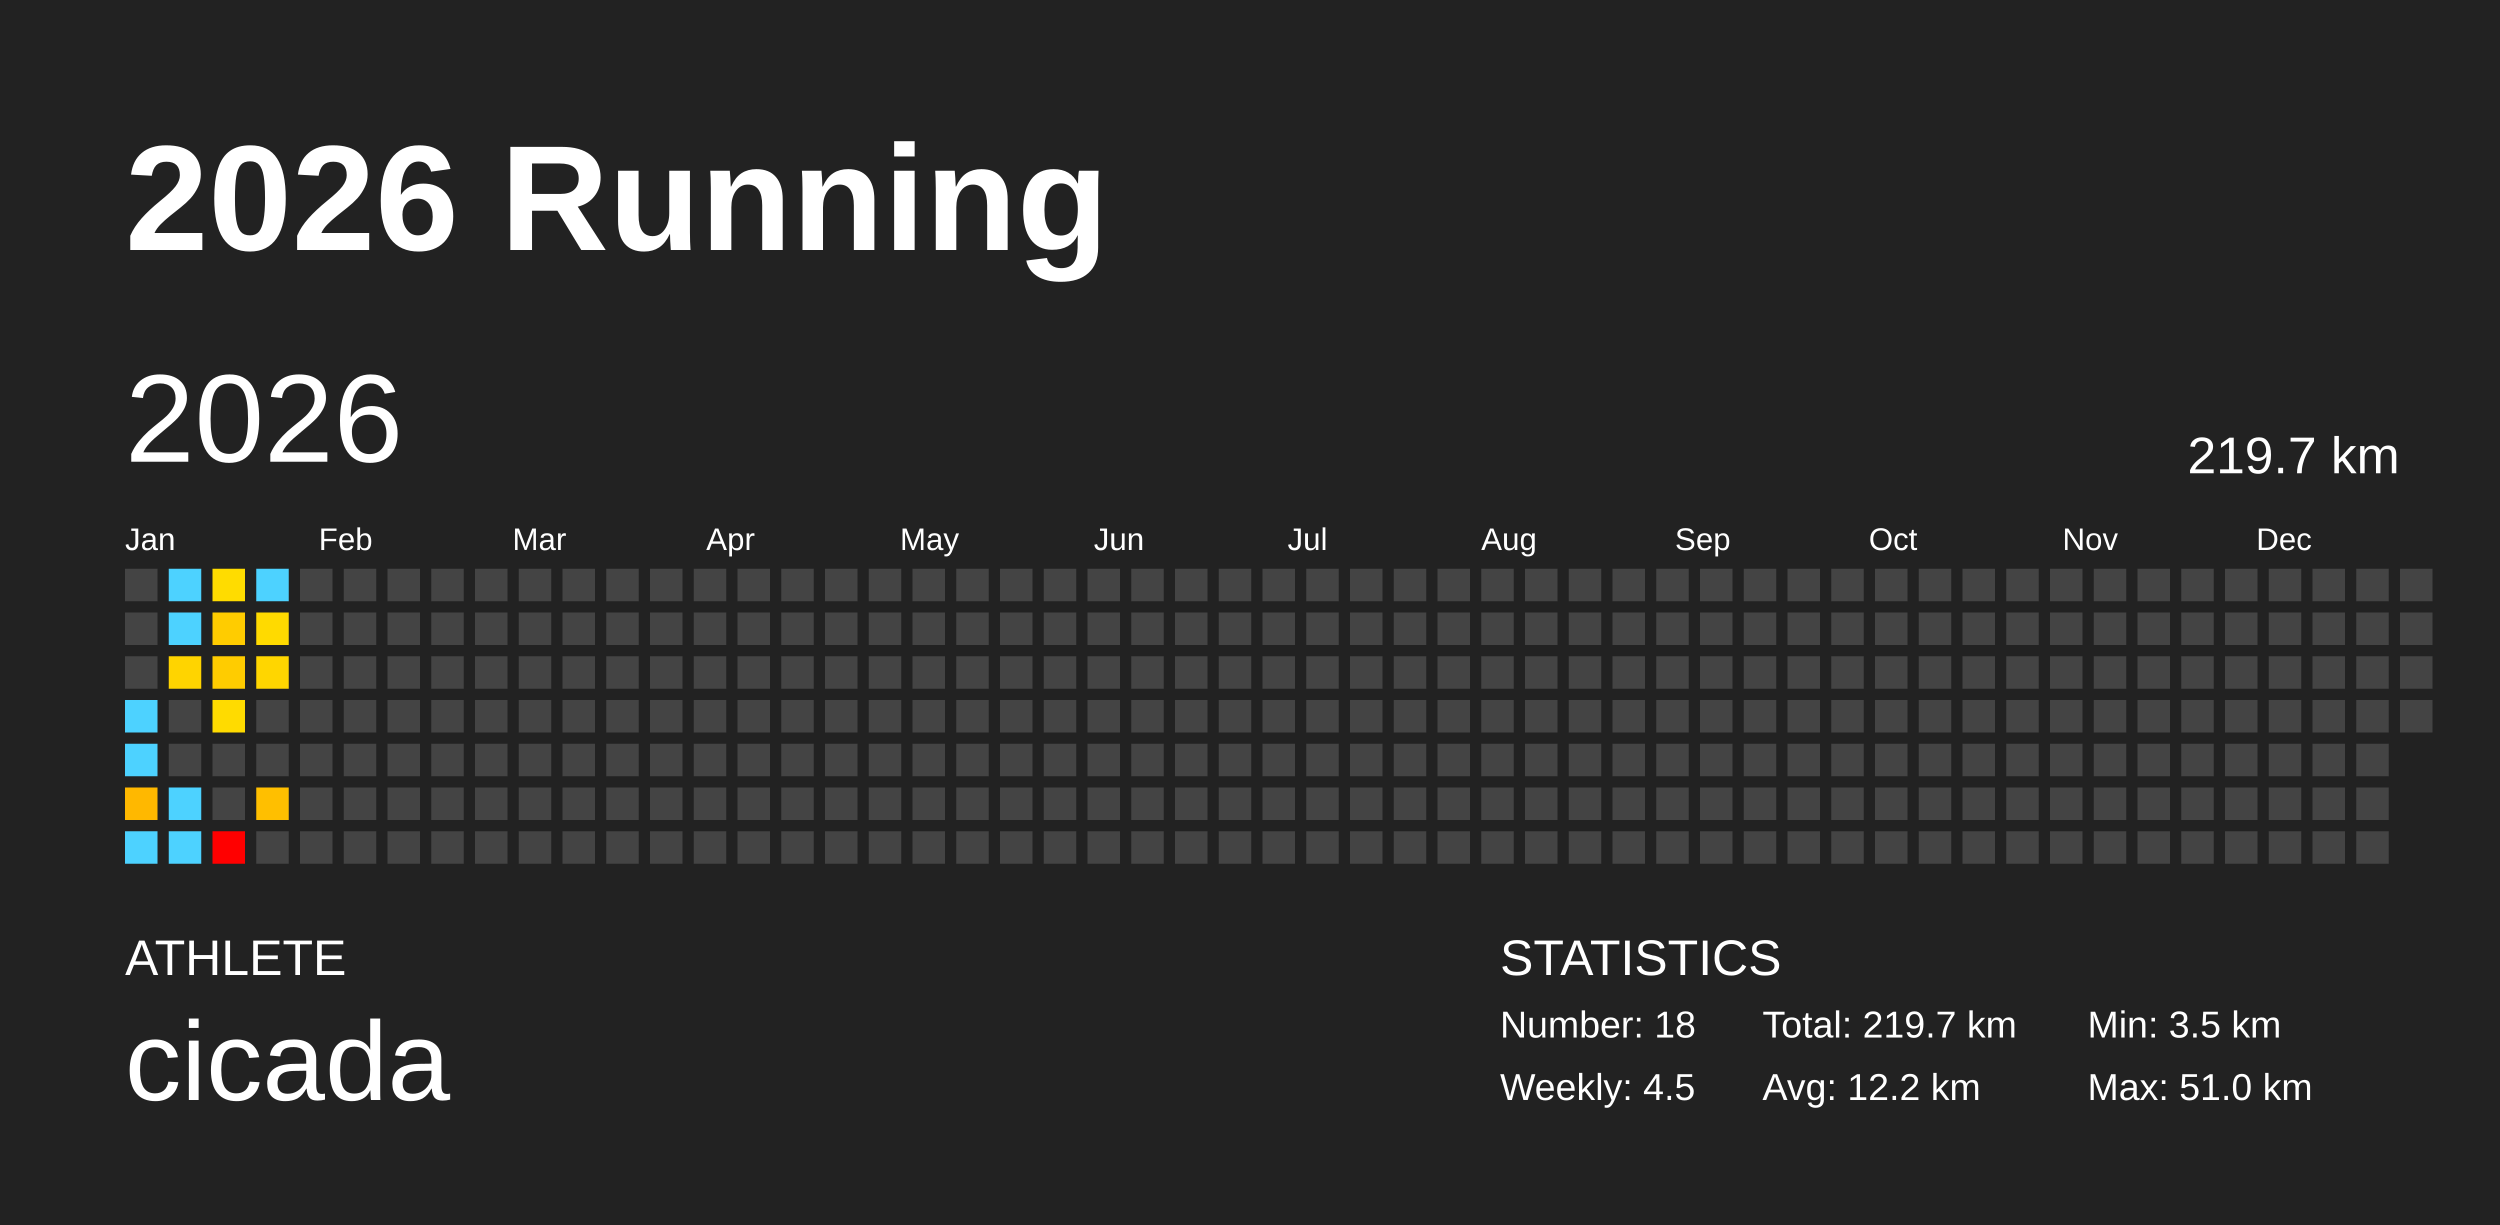
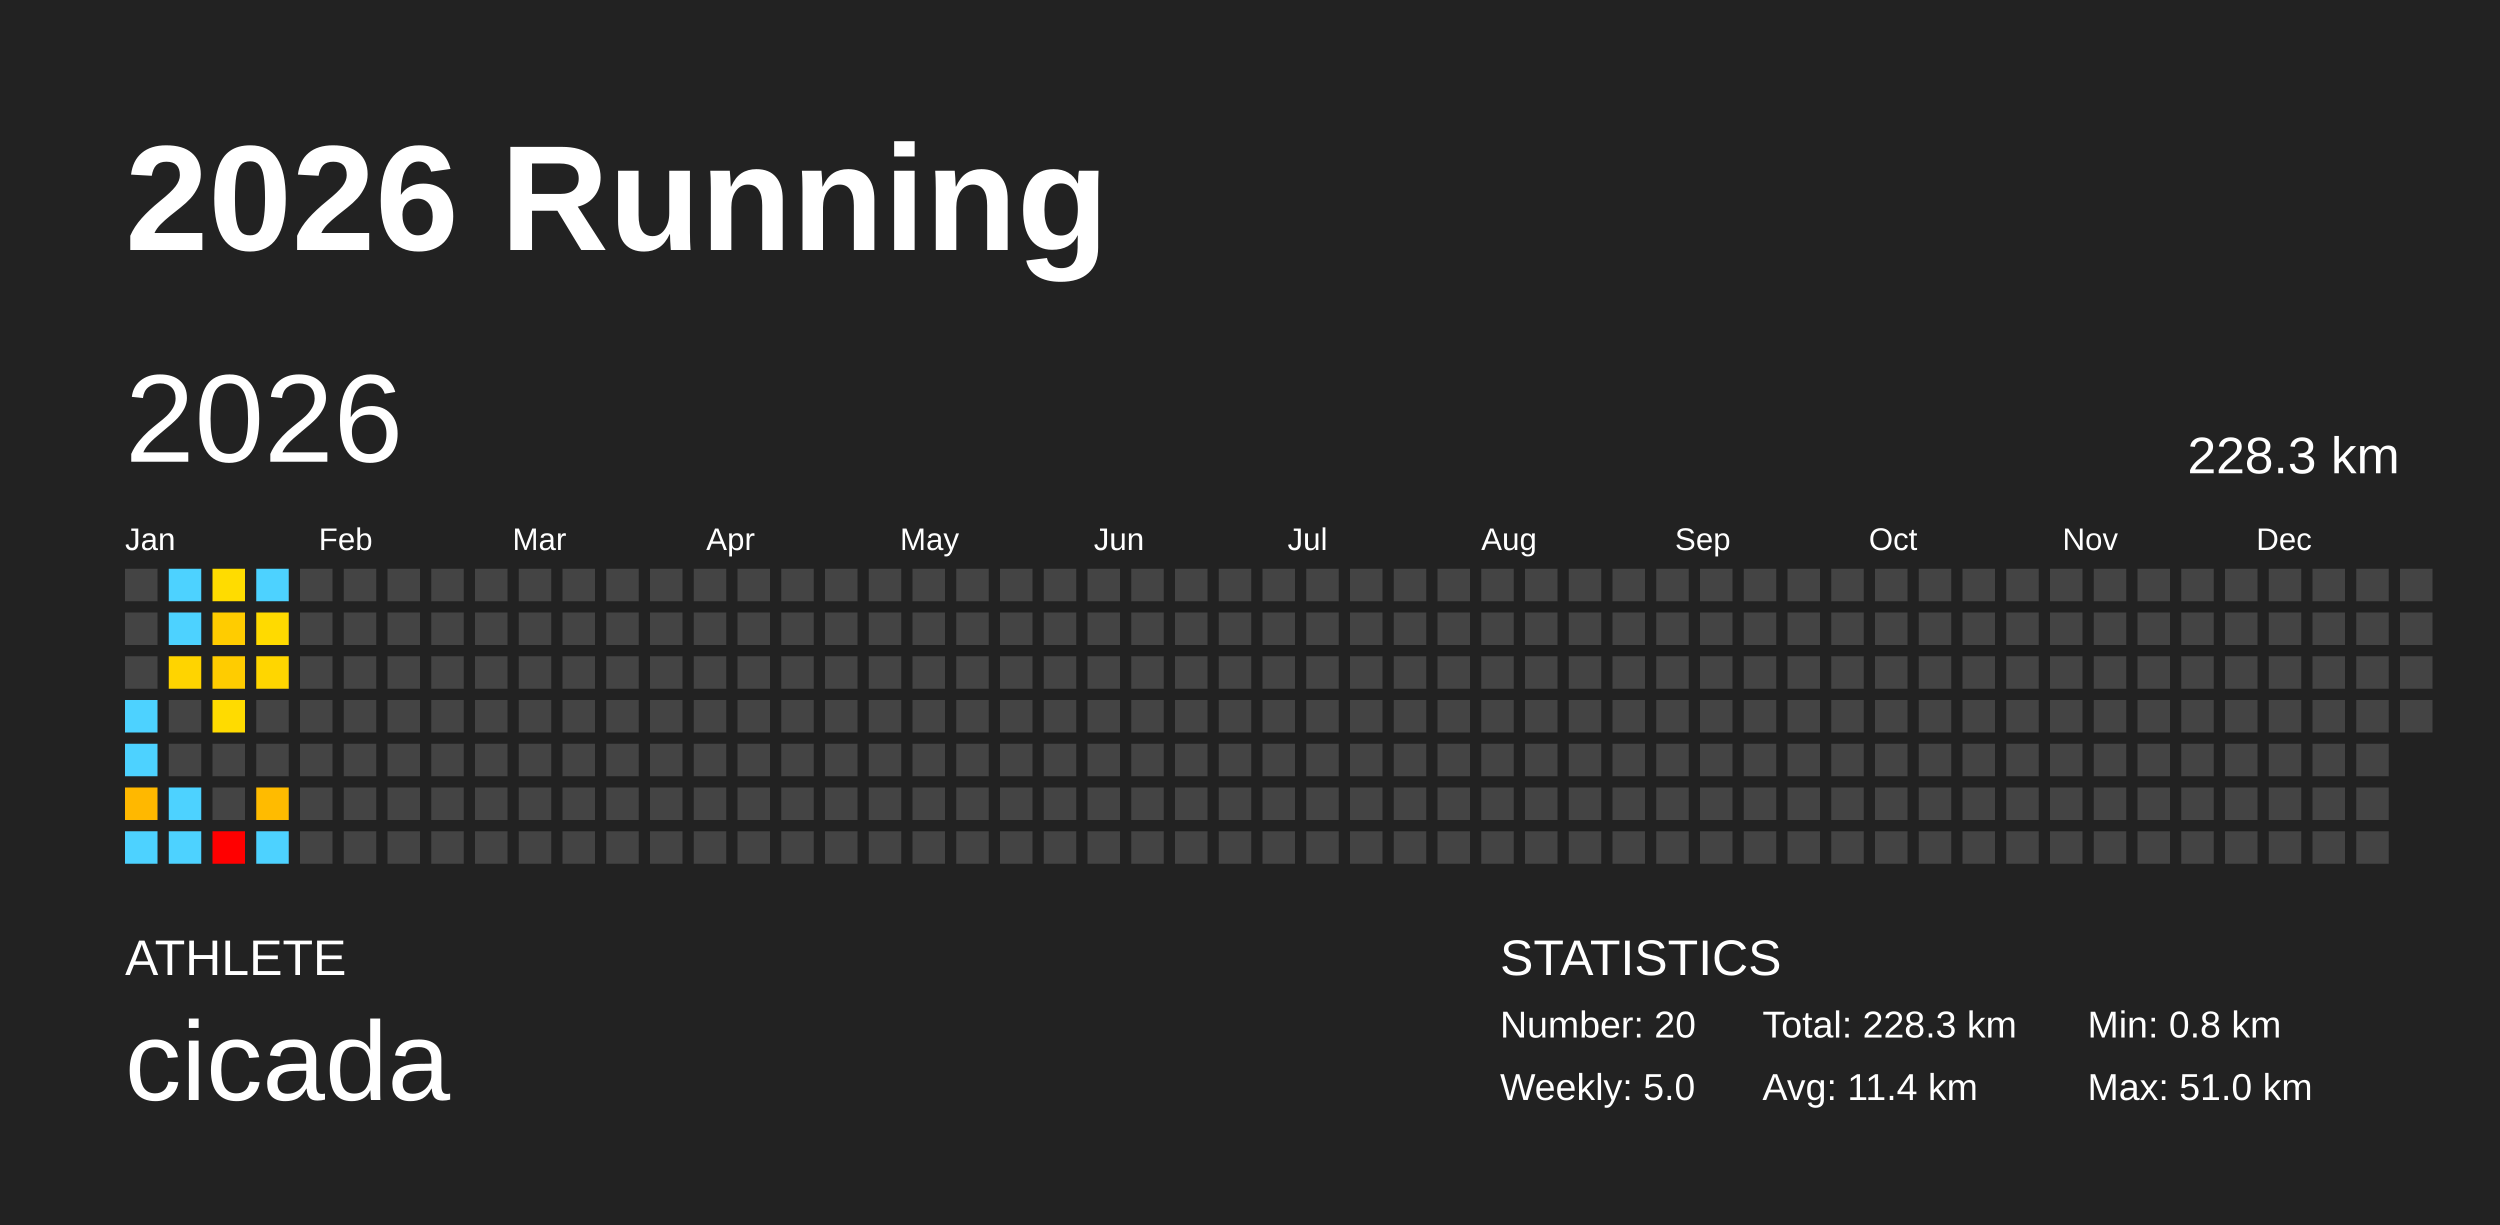
<svg xmlns="http://www.w3.org/2000/svg" baseProfile="full" height="98mm" version="1.1" viewBox="0,0,200,98" width="200mm">
  <defs />
  <rect fill="#222222" height="98" width="200" x="0" y="0" />
  <text fill="#FFFFFF" style="font-size:12px; font-family:Arial; font-weight:bold;" x="10" y="20">2026 Running</text>
  <text fill="#FFFFFF" style="font-size:4px; font-family:Arial" x="10" y="78">ATHLETE</text>
  <text fill="#FFFFFF" style="font-size:9px; font-family:Arial" x="10" y="88">cicada</text>
  <text fill="#FFFFFF" style="font-size:4px; font-family:Arial" x="120" y="78">STATISTICS</text>
-   <text fill="#FFFFFF" style="font-size:3px; font-family:Arial" x="120" y="83">Number: 18</text>
-   <text fill="#FFFFFF" style="font-size:3px; font-family:Arial" x="120" y="88">Weekly: 4.5</text>
-   <text fill="#FFFFFF" style="font-size:3px; font-family:Arial" x="141" y="83">Total: 219.7 km</text>
-   <text fill="#FFFFFF" style="font-size:3px; font-family:Arial" x="141" y="88">Avg: 12.2 km</text>
-   <text fill="#FFFFFF" style="font-size:3px; font-family:Arial" x="167" y="83">Min: 3.5 km</text>
+   <text fill="#FFFFFF" style="font-size:3px; font-family:Arial" x="120" y="83">Number: 20</text>
+   <text fill="#FFFFFF" style="font-size:3px; font-family:Arial" x="120" y="88">Weekly: 5.0</text>
+   <text fill="#FFFFFF" style="font-size:3px; font-family:Arial" x="141" y="83">Total: 228.3 km</text>
+   <text fill="#FFFFFF" style="font-size:3px; font-family:Arial" x="141" y="88">Avg: 11.4 km</text>
+   <text fill="#FFFFFF" style="font-size:3px; font-family:Arial" x="167" y="83">Min: 0.8 km</text>
  <text fill="#FFFFFF" style="font-size:3px; font-family:Arial" x="167" y="88">Max: 51.0 km</text>
  <text dominant-baseline="hanging" fill="#FFFFFF" style="font-size:10.0px; font-family:Arial;" x="10" y="30">2026</text>
-   <text dominant-baseline="hanging" fill="#FFFFFF" style="font-size:4.125px; font-family:Arial;" x="175" y="35">219.7 km</text>
+   <text dominant-baseline="hanging" fill="#FFFFFF" style="font-size:4.125px; font-family:Arial;" x="175" y="35">228.3 km</text>
  <text fill="#FFFFFF" style="font-size:2.5px; font-family:Arial" x="10.0" y="44">Jan</text>
  <text fill="#FFFFFF" style="font-size:2.5px; font-family:Arial" x="25.5" y="44">Feb</text>
  <text fill="#FFFFFF" style="font-size:2.5px; font-family:Arial" x="41.0" y="44">Mar</text>
  <text fill="#FFFFFF" style="font-size:2.5px; font-family:Arial" x="56.5" y="44">Apr</text>
  <text fill="#FFFFFF" style="font-size:2.5px; font-family:Arial" x="72.0" y="44">May</text>
  <text fill="#FFFFFF" style="font-size:2.5px; font-family:Arial" x="87.5" y="44">Jun</text>
  <text fill="#FFFFFF" style="font-size:2.5px; font-family:Arial" x="103.0" y="44">Jul</text>
  <text fill="#FFFFFF" style="font-size:2.5px; font-family:Arial" x="118.5" y="44">Aug</text>
  <text fill="#FFFFFF" style="font-size:2.5px; font-family:Arial" x="134.0" y="44">Sep</text>
  <text fill="#FFFFFF" style="font-size:2.5px; font-family:Arial" x="149.5" y="44">Oct</text>
  <text fill="#FFFFFF" style="font-size:2.5px; font-family:Arial" x="165.0" y="44">Nov</text>
  <text fill="#FFFFFF" style="font-size:2.5px; font-family:Arial" x="180.5" y="44">Dec</text>
  <rect fill="#444444" height="2.6" width="2.6" x="10.0" y="45.5" />
  <rect fill="#444444" height="2.6" width="2.6" x="10.0" y="49.0" />
  <rect fill="#444444" height="2.6" width="2.6" x="10.0" y="52.5" />
  <rect fill="#4dd2ff" height="2.6" width="2.6" x="10.0" y="56.0" />
  <rect fill="#4dd2ff" height="2.6" width="2.6" x="10.0" y="59.5" />
  <rect fill="#ffb800" height="2.6" width="2.6" x="10.0" y="63.0" />
  <rect fill="#4dd2ff" height="2.6" width="2.6" x="10.0" y="66.5" />
  <rect fill="#4dd2ff" height="2.6" width="2.6" x="13.5" y="45.5" />
  <rect fill="#4dd2ff" height="2.6" width="2.6" x="13.5" y="49.0" />
  <rect fill="#ffd400" height="2.6" width="2.6" x="13.5" y="52.5" />
  <rect fill="#444444" height="2.6" width="2.6" x="13.5" y="56.0" />
  <rect fill="#444444" height="2.6" width="2.6" x="13.5" y="59.5" />
  <rect fill="#4dd2ff" height="2.6" width="2.6" x="13.5" y="63.0" />
  <rect fill="#4dd2ff" height="2.6" width="2.6" x="13.5" y="66.5" />
  <rect fill="#ffdc00" height="2.6" width="2.6" x="17.0" y="45.5" />
  <rect fill="#ffcc00" height="2.6" width="2.6" x="17.0" y="49.0" />
  <rect fill="#ffcc00" height="2.6" width="2.6" x="17.0" y="52.5" />
  <rect fill="#ffdb00" height="2.6" width="2.6" x="17.0" y="56.0" />
  <rect fill="#444444" height="2.6" width="2.6" x="17.0" y="59.5" />
  <rect fill="#444444" height="2.6" width="2.6" x="17.0" y="63.0" />
  <rect fill="red" height="2.6" width="2.6" x="17.0" y="66.5" />
  <rect fill="#4dd2ff" height="2.6" width="2.6" x="20.5" y="45.5" />
  <rect fill="#ffda00" height="2.6" width="2.6" x="20.5" y="49.0" />
  <rect fill="#ffd600" height="2.6" width="2.6" x="20.5" y="52.5" />
  <rect fill="#444444" height="2.6" width="2.6" x="20.5" y="56.0" />
  <rect fill="#444444" height="2.6" width="2.6" x="20.5" y="59.5" />
-   <rect fill="#ffbf00" height="2.6" width="2.6" x="20.5" y="63.0" />
-   <rect fill="#444444" height="2.6" width="2.6" x="20.5" y="66.5" />
+   <rect fill="#ffbb00" height="2.6" width="2.6" x="20.5" y="63.0" />
+   <rect fill="#4dd2ff" height="2.6" width="2.6" x="20.5" y="66.5" />
  <rect fill="#444444" height="2.6" width="2.6" x="24.0" y="45.5" />
  <rect fill="#444444" height="2.6" width="2.6" x="24.0" y="49.0" />
  <rect fill="#444444" height="2.6" width="2.6" x="24.0" y="52.5" />
  <rect fill="#444444" height="2.6" width="2.6" x="24.0" y="56.0" />
  <rect fill="#444444" height="2.6" width="2.6" x="24.0" y="59.5" />
  <rect fill="#444444" height="2.6" width="2.6" x="24.0" y="63.0" />
  <rect fill="#444444" height="2.6" width="2.6" x="24.0" y="66.5" />
  <rect fill="#444444" height="2.6" width="2.6" x="27.5" y="45.5" />
  <rect fill="#444444" height="2.6" width="2.6" x="27.5" y="49.0" />
  <rect fill="#444444" height="2.6" width="2.6" x="27.5" y="52.5" />
  <rect fill="#444444" height="2.6" width="2.6" x="27.5" y="56.0" />
  <rect fill="#444444" height="2.6" width="2.6" x="27.5" y="59.5" />
  <rect fill="#444444" height="2.6" width="2.6" x="27.5" y="63.0" />
  <rect fill="#444444" height="2.6" width="2.6" x="27.5" y="66.5" />
  <rect fill="#444444" height="2.6" width="2.6" x="31.0" y="45.5" />
  <rect fill="#444444" height="2.6" width="2.6" x="31.0" y="49.0" />
  <rect fill="#444444" height="2.6" width="2.6" x="31.0" y="52.5" />
  <rect fill="#444444" height="2.6" width="2.6" x="31.0" y="56.0" />
  <rect fill="#444444" height="2.6" width="2.6" x="31.0" y="59.5" />
  <rect fill="#444444" height="2.6" width="2.6" x="31.0" y="63.0" />
  <rect fill="#444444" height="2.6" width="2.6" x="31.0" y="66.5" />
  <rect fill="#444444" height="2.6" width="2.6" x="34.5" y="45.5" />
  <rect fill="#444444" height="2.6" width="2.6" x="34.5" y="49.0" />
  <rect fill="#444444" height="2.6" width="2.6" x="34.5" y="52.5" />
  <rect fill="#444444" height="2.6" width="2.6" x="34.5" y="56.0" />
  <rect fill="#444444" height="2.6" width="2.6" x="34.5" y="59.5" />
  <rect fill="#444444" height="2.6" width="2.6" x="34.5" y="63.0" />
  <rect fill="#444444" height="2.6" width="2.6" x="34.5" y="66.5" />
  <rect fill="#444444" height="2.6" width="2.6" x="38.0" y="45.5" />
  <rect fill="#444444" height="2.6" width="2.6" x="38.0" y="49.0" />
  <rect fill="#444444" height="2.6" width="2.6" x="38.0" y="52.5" />
  <rect fill="#444444" height="2.6" width="2.6" x="38.0" y="56.0" />
  <rect fill="#444444" height="2.6" width="2.6" x="38.0" y="59.5" />
  <rect fill="#444444" height="2.6" width="2.6" x="38.0" y="63.0" />
  <rect fill="#444444" height="2.6" width="2.6" x="38.0" y="66.5" />
  <rect fill="#444444" height="2.6" width="2.6" x="41.5" y="45.5" />
  <rect fill="#444444" height="2.6" width="2.6" x="41.5" y="49.0" />
  <rect fill="#444444" height="2.6" width="2.6" x="41.5" y="52.5" />
  <rect fill="#444444" height="2.6" width="2.6" x="41.5" y="56.0" />
  <rect fill="#444444" height="2.6" width="2.6" x="41.5" y="59.5" />
  <rect fill="#444444" height="2.6" width="2.6" x="41.5" y="63.0" />
  <rect fill="#444444" height="2.6" width="2.6" x="41.5" y="66.5" />
  <rect fill="#444444" height="2.6" width="2.6" x="45.0" y="45.5" />
  <rect fill="#444444" height="2.6" width="2.6" x="45.0" y="49.0" />
  <rect fill="#444444" height="2.6" width="2.6" x="45.0" y="52.5" />
  <rect fill="#444444" height="2.6" width="2.6" x="45.0" y="56.0" />
  <rect fill="#444444" height="2.6" width="2.6" x="45.0" y="59.5" />
  <rect fill="#444444" height="2.6" width="2.6" x="45.0" y="63.0" />
  <rect fill="#444444" height="2.6" width="2.6" x="45.0" y="66.5" />
  <rect fill="#444444" height="2.6" width="2.6" x="48.5" y="45.5" />
  <rect fill="#444444" height="2.6" width="2.6" x="48.5" y="49.0" />
  <rect fill="#444444" height="2.6" width="2.6" x="48.5" y="52.5" />
  <rect fill="#444444" height="2.6" width="2.6" x="48.5" y="56.0" />
  <rect fill="#444444" height="2.6" width="2.6" x="48.5" y="59.5" />
  <rect fill="#444444" height="2.6" width="2.6" x="48.5" y="63.0" />
  <rect fill="#444444" height="2.6" width="2.6" x="48.5" y="66.5" />
  <rect fill="#444444" height="2.6" width="2.6" x="52.0" y="45.5" />
  <rect fill="#444444" height="2.6" width="2.6" x="52.0" y="49.0" />
  <rect fill="#444444" height="2.6" width="2.6" x="52.0" y="52.5" />
  <rect fill="#444444" height="2.6" width="2.6" x="52.0" y="56.0" />
  <rect fill="#444444" height="2.6" width="2.6" x="52.0" y="59.5" />
  <rect fill="#444444" height="2.6" width="2.6" x="52.0" y="63.0" />
  <rect fill="#444444" height="2.6" width="2.6" x="52.0" y="66.5" />
  <rect fill="#444444" height="2.6" width="2.6" x="55.5" y="45.5" />
  <rect fill="#444444" height="2.6" width="2.6" x="55.5" y="49.0" />
  <rect fill="#444444" height="2.6" width="2.6" x="55.5" y="52.5" />
  <rect fill="#444444" height="2.6" width="2.6" x="55.5" y="56.0" />
  <rect fill="#444444" height="2.6" width="2.6" x="55.5" y="59.5" />
  <rect fill="#444444" height="2.6" width="2.6" x="55.5" y="63.0" />
  <rect fill="#444444" height="2.6" width="2.6" x="55.5" y="66.5" />
  <rect fill="#444444" height="2.6" width="2.6" x="59.0" y="45.5" />
  <rect fill="#444444" height="2.6" width="2.6" x="59.0" y="49.0" />
  <rect fill="#444444" height="2.6" width="2.6" x="59.0" y="52.5" />
  <rect fill="#444444" height="2.6" width="2.6" x="59.0" y="56.0" />
  <rect fill="#444444" height="2.6" width="2.6" x="59.0" y="59.5" />
  <rect fill="#444444" height="2.6" width="2.6" x="59.0" y="63.0" />
  <rect fill="#444444" height="2.6" width="2.6" x="59.0" y="66.5" />
  <rect fill="#444444" height="2.6" width="2.6" x="62.5" y="45.5" />
  <rect fill="#444444" height="2.6" width="2.6" x="62.5" y="49.0" />
  <rect fill="#444444" height="2.6" width="2.6" x="62.5" y="52.5" />
  <rect fill="#444444" height="2.6" width="2.6" x="62.5" y="56.0" />
  <rect fill="#444444" height="2.6" width="2.6" x="62.5" y="59.5" />
  <rect fill="#444444" height="2.6" width="2.6" x="62.5" y="63.0" />
  <rect fill="#444444" height="2.6" width="2.6" x="62.5" y="66.5" />
  <rect fill="#444444" height="2.6" width="2.6" x="66.0" y="45.5" />
  <rect fill="#444444" height="2.6" width="2.6" x="66.0" y="49.0" />
  <rect fill="#444444" height="2.6" width="2.6" x="66.0" y="52.5" />
  <rect fill="#444444" height="2.6" width="2.6" x="66.0" y="56.0" />
  <rect fill="#444444" height="2.6" width="2.6" x="66.0" y="59.5" />
  <rect fill="#444444" height="2.6" width="2.6" x="66.0" y="63.0" />
  <rect fill="#444444" height="2.6" width="2.6" x="66.0" y="66.5" />
  <rect fill="#444444" height="2.6" width="2.6" x="69.5" y="45.5" />
  <rect fill="#444444" height="2.6" width="2.6" x="69.5" y="49.0" />
  <rect fill="#444444" height="2.6" width="2.6" x="69.5" y="52.5" />
  <rect fill="#444444" height="2.6" width="2.6" x="69.5" y="56.0" />
  <rect fill="#444444" height="2.6" width="2.6" x="69.5" y="59.5" />
  <rect fill="#444444" height="2.6" width="2.6" x="69.5" y="63.0" />
  <rect fill="#444444" height="2.6" width="2.6" x="69.5" y="66.5" />
  <rect fill="#444444" height="2.6" width="2.6" x="73.0" y="45.5" />
  <rect fill="#444444" height="2.6" width="2.6" x="73.0" y="49.0" />
  <rect fill="#444444" height="2.6" width="2.6" x="73.0" y="52.5" />
  <rect fill="#444444" height="2.6" width="2.6" x="73.0" y="56.0" />
  <rect fill="#444444" height="2.6" width="2.6" x="73.0" y="59.5" />
  <rect fill="#444444" height="2.6" width="2.6" x="73.0" y="63.0" />
  <rect fill="#444444" height="2.6" width="2.6" x="73.0" y="66.5" />
  <rect fill="#444444" height="2.6" width="2.6" x="76.5" y="45.5" />
  <rect fill="#444444" height="2.6" width="2.6" x="76.5" y="49.0" />
  <rect fill="#444444" height="2.6" width="2.6" x="76.5" y="52.5" />
  <rect fill="#444444" height="2.6" width="2.6" x="76.5" y="56.0" />
  <rect fill="#444444" height="2.6" width="2.6" x="76.5" y="59.5" />
  <rect fill="#444444" height="2.6" width="2.6" x="76.5" y="63.0" />
  <rect fill="#444444" height="2.6" width="2.6" x="76.5" y="66.5" />
  <rect fill="#444444" height="2.6" width="2.6" x="80.0" y="45.5" />
  <rect fill="#444444" height="2.6" width="2.6" x="80.0" y="49.0" />
  <rect fill="#444444" height="2.6" width="2.6" x="80.0" y="52.5" />
  <rect fill="#444444" height="2.6" width="2.6" x="80.0" y="56.0" />
  <rect fill="#444444" height="2.6" width="2.6" x="80.0" y="59.5" />
  <rect fill="#444444" height="2.6" width="2.6" x="80.0" y="63.0" />
  <rect fill="#444444" height="2.6" width="2.6" x="80.0" y="66.5" />
  <rect fill="#444444" height="2.6" width="2.6" x="83.5" y="45.5" />
  <rect fill="#444444" height="2.6" width="2.6" x="83.5" y="49.0" />
  <rect fill="#444444" height="2.6" width="2.6" x="83.5" y="52.5" />
  <rect fill="#444444" height="2.6" width="2.6" x="83.5" y="56.0" />
  <rect fill="#444444" height="2.6" width="2.6" x="83.5" y="59.5" />
  <rect fill="#444444" height="2.6" width="2.6" x="83.5" y="63.0" />
  <rect fill="#444444" height="2.6" width="2.6" x="83.5" y="66.5" />
  <rect fill="#444444" height="2.6" width="2.6" x="87.0" y="45.5" />
  <rect fill="#444444" height="2.6" width="2.6" x="87.0" y="49.0" />
  <rect fill="#444444" height="2.6" width="2.6" x="87.0" y="52.5" />
  <rect fill="#444444" height="2.6" width="2.6" x="87.0" y="56.0" />
  <rect fill="#444444" height="2.6" width="2.6" x="87.0" y="59.5" />
  <rect fill="#444444" height="2.6" width="2.6" x="87.0" y="63.0" />
  <rect fill="#444444" height="2.6" width="2.6" x="87.0" y="66.5" />
  <rect fill="#444444" height="2.6" width="2.6" x="90.5" y="45.5" />
  <rect fill="#444444" height="2.6" width="2.6" x="90.5" y="49.0" />
  <rect fill="#444444" height="2.6" width="2.6" x="90.5" y="52.5" />
  <rect fill="#444444" height="2.6" width="2.6" x="90.5" y="56.0" />
  <rect fill="#444444" height="2.6" width="2.6" x="90.5" y="59.5" />
  <rect fill="#444444" height="2.6" width="2.6" x="90.5" y="63.0" />
  <rect fill="#444444" height="2.6" width="2.6" x="90.5" y="66.5" />
  <rect fill="#444444" height="2.6" width="2.6" x="94.0" y="45.5" />
  <rect fill="#444444" height="2.6" width="2.6" x="94.0" y="49.0" />
  <rect fill="#444444" height="2.6" width="2.6" x="94.0" y="52.5" />
  <rect fill="#444444" height="2.6" width="2.6" x="94.0" y="56.0" />
  <rect fill="#444444" height="2.6" width="2.6" x="94.0" y="59.5" />
  <rect fill="#444444" height="2.6" width="2.6" x="94.0" y="63.0" />
  <rect fill="#444444" height="2.6" width="2.6" x="94.0" y="66.5" />
  <rect fill="#444444" height="2.6" width="2.6" x="97.5" y="45.5" />
  <rect fill="#444444" height="2.6" width="2.6" x="97.5" y="49.0" />
  <rect fill="#444444" height="2.6" width="2.6" x="97.5" y="52.5" />
  <rect fill="#444444" height="2.6" width="2.6" x="97.5" y="56.0" />
  <rect fill="#444444" height="2.6" width="2.6" x="97.5" y="59.5" />
  <rect fill="#444444" height="2.6" width="2.6" x="97.5" y="63.0" />
  <rect fill="#444444" height="2.6" width="2.6" x="97.5" y="66.5" />
  <rect fill="#444444" height="2.6" width="2.6" x="101.0" y="45.5" />
  <rect fill="#444444" height="2.6" width="2.6" x="101.0" y="49.0" />
  <rect fill="#444444" height="2.6" width="2.6" x="101.0" y="52.5" />
  <rect fill="#444444" height="2.6" width="2.6" x="101.0" y="56.0" />
  <rect fill="#444444" height="2.6" width="2.6" x="101.0" y="59.5" />
  <rect fill="#444444" height="2.6" width="2.6" x="101.0" y="63.0" />
  <rect fill="#444444" height="2.6" width="2.6" x="101.0" y="66.5" />
  <rect fill="#444444" height="2.6" width="2.6" x="104.5" y="45.5" />
  <rect fill="#444444" height="2.6" width="2.6" x="104.5" y="49.0" />
  <rect fill="#444444" height="2.6" width="2.6" x="104.5" y="52.5" />
  <rect fill="#444444" height="2.6" width="2.6" x="104.5" y="56.0" />
  <rect fill="#444444" height="2.6" width="2.6" x="104.5" y="59.5" />
  <rect fill="#444444" height="2.6" width="2.6" x="104.5" y="63.0" />
  <rect fill="#444444" height="2.6" width="2.6" x="104.5" y="66.5" />
  <rect fill="#444444" height="2.6" width="2.6" x="108.0" y="45.5" />
  <rect fill="#444444" height="2.6" width="2.6" x="108.0" y="49.0" />
  <rect fill="#444444" height="2.6" width="2.6" x="108.0" y="52.5" />
  <rect fill="#444444" height="2.6" width="2.6" x="108.0" y="56.0" />
  <rect fill="#444444" height="2.6" width="2.6" x="108.0" y="59.5" />
  <rect fill="#444444" height="2.6" width="2.6" x="108.0" y="63.0" />
  <rect fill="#444444" height="2.6" width="2.6" x="108.0" y="66.5" />
  <rect fill="#444444" height="2.6" width="2.6" x="111.5" y="45.5" />
  <rect fill="#444444" height="2.6" width="2.6" x="111.5" y="49.0" />
  <rect fill="#444444" height="2.6" width="2.6" x="111.5" y="52.5" />
  <rect fill="#444444" height="2.6" width="2.6" x="111.5" y="56.0" />
  <rect fill="#444444" height="2.6" width="2.6" x="111.5" y="59.5" />
  <rect fill="#444444" height="2.6" width="2.6" x="111.5" y="63.0" />
  <rect fill="#444444" height="2.6" width="2.6" x="111.5" y="66.5" />
  <rect fill="#444444" height="2.6" width="2.6" x="115.0" y="45.5" />
  <rect fill="#444444" height="2.6" width="2.6" x="115.0" y="49.0" />
  <rect fill="#444444" height="2.6" width="2.6" x="115.0" y="52.5" />
  <rect fill="#444444" height="2.6" width="2.6" x="115.0" y="56.0" />
  <rect fill="#444444" height="2.6" width="2.6" x="115.0" y="59.5" />
  <rect fill="#444444" height="2.6" width="2.6" x="115.0" y="63.0" />
  <rect fill="#444444" height="2.6" width="2.6" x="115.0" y="66.5" />
  <rect fill="#444444" height="2.6" width="2.6" x="118.5" y="45.5" />
  <rect fill="#444444" height="2.6" width="2.6" x="118.5" y="49.0" />
  <rect fill="#444444" height="2.6" width="2.6" x="118.5" y="52.5" />
  <rect fill="#444444" height="2.6" width="2.6" x="118.5" y="56.0" />
  <rect fill="#444444" height="2.6" width="2.6" x="118.5" y="59.5" />
  <rect fill="#444444" height="2.6" width="2.6" x="118.5" y="63.0" />
  <rect fill="#444444" height="2.6" width="2.6" x="118.5" y="66.5" />
  <rect fill="#444444" height="2.6" width="2.6" x="122.0" y="45.5" />
  <rect fill="#444444" height="2.6" width="2.6" x="122.0" y="49.0" />
  <rect fill="#444444" height="2.6" width="2.6" x="122.0" y="52.5" />
  <rect fill="#444444" height="2.6" width="2.6" x="122.0" y="56.0" />
  <rect fill="#444444" height="2.6" width="2.6" x="122.0" y="59.5" />
  <rect fill="#444444" height="2.6" width="2.6" x="122.0" y="63.0" />
  <rect fill="#444444" height="2.6" width="2.6" x="122.0" y="66.5" />
  <rect fill="#444444" height="2.6" width="2.6" x="125.5" y="45.5" />
  <rect fill="#444444" height="2.6" width="2.6" x="125.5" y="49.0" />
  <rect fill="#444444" height="2.6" width="2.6" x="125.5" y="52.5" />
  <rect fill="#444444" height="2.6" width="2.6" x="125.5" y="56.0" />
  <rect fill="#444444" height="2.6" width="2.6" x="125.5" y="59.5" />
  <rect fill="#444444" height="2.6" width="2.6" x="125.5" y="63.0" />
  <rect fill="#444444" height="2.6" width="2.6" x="125.5" y="66.5" />
  <rect fill="#444444" height="2.6" width="2.6" x="129.0" y="45.5" />
  <rect fill="#444444" height="2.6" width="2.6" x="129.0" y="49.0" />
  <rect fill="#444444" height="2.6" width="2.6" x="129.0" y="52.5" />
  <rect fill="#444444" height="2.6" width="2.6" x="129.0" y="56.0" />
  <rect fill="#444444" height="2.6" width="2.6" x="129.0" y="59.5" />
  <rect fill="#444444" height="2.6" width="2.6" x="129.0" y="63.0" />
  <rect fill="#444444" height="2.6" width="2.6" x="129.0" y="66.5" />
  <rect fill="#444444" height="2.6" width="2.6" x="132.5" y="45.5" />
  <rect fill="#444444" height="2.6" width="2.6" x="132.5" y="49.0" />
  <rect fill="#444444" height="2.6" width="2.6" x="132.5" y="52.5" />
  <rect fill="#444444" height="2.6" width="2.6" x="132.5" y="56.0" />
  <rect fill="#444444" height="2.6" width="2.6" x="132.5" y="59.5" />
  <rect fill="#444444" height="2.6" width="2.6" x="132.5" y="63.0" />
  <rect fill="#444444" height="2.6" width="2.6" x="132.5" y="66.5" />
  <rect fill="#444444" height="2.6" width="2.6" x="136.0" y="45.5" />
  <rect fill="#444444" height="2.6" width="2.6" x="136.0" y="49.0" />
  <rect fill="#444444" height="2.6" width="2.6" x="136.0" y="52.5" />
  <rect fill="#444444" height="2.6" width="2.6" x="136.0" y="56.0" />
  <rect fill="#444444" height="2.6" width="2.6" x="136.0" y="59.5" />
  <rect fill="#444444" height="2.6" width="2.6" x="136.0" y="63.0" />
  <rect fill="#444444" height="2.6" width="2.6" x="136.0" y="66.5" />
  <rect fill="#444444" height="2.6" width="2.6" x="139.5" y="45.5" />
  <rect fill="#444444" height="2.6" width="2.6" x="139.5" y="49.0" />
  <rect fill="#444444" height="2.6" width="2.6" x="139.5" y="52.5" />
  <rect fill="#444444" height="2.6" width="2.6" x="139.5" y="56.0" />
  <rect fill="#444444" height="2.6" width="2.6" x="139.5" y="59.5" />
  <rect fill="#444444" height="2.6" width="2.6" x="139.5" y="63.0" />
  <rect fill="#444444" height="2.6" width="2.6" x="139.5" y="66.5" />
  <rect fill="#444444" height="2.6" width="2.6" x="143.0" y="45.5" />
  <rect fill="#444444" height="2.6" width="2.6" x="143.0" y="49.0" />
  <rect fill="#444444" height="2.6" width="2.6" x="143.0" y="52.5" />
  <rect fill="#444444" height="2.6" width="2.6" x="143.0" y="56.0" />
  <rect fill="#444444" height="2.6" width="2.6" x="143.0" y="59.5" />
  <rect fill="#444444" height="2.6" width="2.6" x="143.0" y="63.0" />
  <rect fill="#444444" height="2.6" width="2.6" x="143.0" y="66.5" />
  <rect fill="#444444" height="2.6" width="2.6" x="146.5" y="45.5" />
  <rect fill="#444444" height="2.6" width="2.6" x="146.5" y="49.0" />
  <rect fill="#444444" height="2.6" width="2.6" x="146.5" y="52.5" />
  <rect fill="#444444" height="2.6" width="2.6" x="146.5" y="56.0" />
  <rect fill="#444444" height="2.6" width="2.6" x="146.5" y="59.5" />
  <rect fill="#444444" height="2.6" width="2.6" x="146.5" y="63.0" />
  <rect fill="#444444" height="2.6" width="2.6" x="146.5" y="66.5" />
  <rect fill="#444444" height="2.6" width="2.6" x="150.0" y="45.5" />
  <rect fill="#444444" height="2.6" width="2.6" x="150.0" y="49.0" />
  <rect fill="#444444" height="2.6" width="2.6" x="150.0" y="52.5" />
  <rect fill="#444444" height="2.6" width="2.6" x="150.0" y="56.0" />
  <rect fill="#444444" height="2.6" width="2.6" x="150.0" y="59.5" />
  <rect fill="#444444" height="2.6" width="2.6" x="150.0" y="63.0" />
  <rect fill="#444444" height="2.6" width="2.6" x="150.0" y="66.5" />
  <rect fill="#444444" height="2.6" width="2.6" x="153.5" y="45.5" />
  <rect fill="#444444" height="2.6" width="2.6" x="153.5" y="49.0" />
  <rect fill="#444444" height="2.6" width="2.6" x="153.5" y="52.5" />
  <rect fill="#444444" height="2.6" width="2.6" x="153.5" y="56.0" />
  <rect fill="#444444" height="2.6" width="2.6" x="153.5" y="59.5" />
  <rect fill="#444444" height="2.6" width="2.6" x="153.5" y="63.0" />
  <rect fill="#444444" height="2.6" width="2.6" x="153.5" y="66.5" />
  <rect fill="#444444" height="2.6" width="2.6" x="157.0" y="45.5" />
  <rect fill="#444444" height="2.6" width="2.6" x="157.0" y="49.0" />
  <rect fill="#444444" height="2.6" width="2.6" x="157.0" y="52.5" />
  <rect fill="#444444" height="2.6" width="2.6" x="157.0" y="56.0" />
  <rect fill="#444444" height="2.6" width="2.6" x="157.0" y="59.5" />
  <rect fill="#444444" height="2.6" width="2.6" x="157.0" y="63.0" />
  <rect fill="#444444" height="2.6" width="2.6" x="157.0" y="66.5" />
  <rect fill="#444444" height="2.6" width="2.6" x="160.5" y="45.5" />
  <rect fill="#444444" height="2.6" width="2.6" x="160.5" y="49.0" />
  <rect fill="#444444" height="2.6" width="2.6" x="160.5" y="52.5" />
  <rect fill="#444444" height="2.6" width="2.6" x="160.5" y="56.0" />
  <rect fill="#444444" height="2.6" width="2.6" x="160.5" y="59.5" />
  <rect fill="#444444" height="2.6" width="2.6" x="160.5" y="63.0" />
  <rect fill="#444444" height="2.6" width="2.6" x="160.5" y="66.5" />
  <rect fill="#444444" height="2.6" width="2.6" x="164.0" y="45.5" />
  <rect fill="#444444" height="2.6" width="2.6" x="164.0" y="49.0" />
  <rect fill="#444444" height="2.6" width="2.6" x="164.0" y="52.5" />
  <rect fill="#444444" height="2.6" width="2.6" x="164.0" y="56.0" />
  <rect fill="#444444" height="2.6" width="2.6" x="164.0" y="59.5" />
  <rect fill="#444444" height="2.6" width="2.6" x="164.0" y="63.0" />
  <rect fill="#444444" height="2.6" width="2.6" x="164.0" y="66.5" />
  <rect fill="#444444" height="2.6" width="2.6" x="167.5" y="45.5" />
  <rect fill="#444444" height="2.6" width="2.6" x="167.5" y="49.0" />
  <rect fill="#444444" height="2.6" width="2.6" x="167.5" y="52.5" />
  <rect fill="#444444" height="2.6" width="2.6" x="167.5" y="56.0" />
  <rect fill="#444444" height="2.6" width="2.6" x="167.5" y="59.5" />
  <rect fill="#444444" height="2.6" width="2.6" x="167.5" y="63.0" />
  <rect fill="#444444" height="2.6" width="2.6" x="167.5" y="66.5" />
  <rect fill="#444444" height="2.6" width="2.6" x="171.0" y="45.5" />
  <rect fill="#444444" height="2.6" width="2.6" x="171.0" y="49.0" />
  <rect fill="#444444" height="2.6" width="2.6" x="171.0" y="52.5" />
  <rect fill="#444444" height="2.6" width="2.6" x="171.0" y="56.0" />
  <rect fill="#444444" height="2.6" width="2.6" x="171.0" y="59.5" />
  <rect fill="#444444" height="2.6" width="2.6" x="171.0" y="63.0" />
  <rect fill="#444444" height="2.6" width="2.6" x="171.0" y="66.5" />
  <rect fill="#444444" height="2.6" width="2.6" x="174.5" y="45.5" />
  <rect fill="#444444" height="2.6" width="2.6" x="174.5" y="49.0" />
  <rect fill="#444444" height="2.6" width="2.6" x="174.5" y="52.5" />
  <rect fill="#444444" height="2.6" width="2.6" x="174.5" y="56.0" />
  <rect fill="#444444" height="2.6" width="2.6" x="174.5" y="59.5" />
  <rect fill="#444444" height="2.6" width="2.6" x="174.5" y="63.0" />
  <rect fill="#444444" height="2.6" width="2.6" x="174.5" y="66.5" />
  <rect fill="#444444" height="2.6" width="2.6" x="178.0" y="45.5" />
  <rect fill="#444444" height="2.6" width="2.6" x="178.0" y="49.0" />
  <rect fill="#444444" height="2.6" width="2.6" x="178.0" y="52.5" />
  <rect fill="#444444" height="2.6" width="2.6" x="178.0" y="56.0" />
  <rect fill="#444444" height="2.6" width="2.6" x="178.0" y="59.5" />
  <rect fill="#444444" height="2.6" width="2.6" x="178.0" y="63.0" />
  <rect fill="#444444" height="2.6" width="2.6" x="178.0" y="66.5" />
  <rect fill="#444444" height="2.6" width="2.6" x="181.5" y="45.5" />
  <rect fill="#444444" height="2.6" width="2.6" x="181.5" y="49.0" />
  <rect fill="#444444" height="2.6" width="2.6" x="181.5" y="52.5" />
  <rect fill="#444444" height="2.6" width="2.6" x="181.5" y="56.0" />
  <rect fill="#444444" height="2.6" width="2.6" x="181.5" y="59.5" />
  <rect fill="#444444" height="2.6" width="2.6" x="181.5" y="63.0" />
  <rect fill="#444444" height="2.6" width="2.6" x="181.5" y="66.5" />
  <rect fill="#444444" height="2.6" width="2.6" x="185.0" y="45.5" />
  <rect fill="#444444" height="2.6" width="2.6" x="185.0" y="49.0" />
  <rect fill="#444444" height="2.6" width="2.6" x="185.0" y="52.5" />
  <rect fill="#444444" height="2.6" width="2.6" x="185.0" y="56.0" />
  <rect fill="#444444" height="2.6" width="2.6" x="185.0" y="59.5" />
  <rect fill="#444444" height="2.6" width="2.6" x="185.0" y="63.0" />
  <rect fill="#444444" height="2.6" width="2.6" x="185.0" y="66.5" />
  <rect fill="#444444" height="2.6" width="2.6" x="188.5" y="45.5" />
  <rect fill="#444444" height="2.6" width="2.6" x="188.5" y="49.0" />
  <rect fill="#444444" height="2.6" width="2.6" x="188.5" y="52.5" />
  <rect fill="#444444" height="2.6" width="2.6" x="188.5" y="56.0" />
  <rect fill="#444444" height="2.6" width="2.6" x="188.5" y="59.5" />
  <rect fill="#444444" height="2.6" width="2.6" x="188.5" y="63.0" />
  <rect fill="#444444" height="2.6" width="2.6" x="188.5" y="66.5" />
  <rect fill="#444444" height="2.6" width="2.6" x="192.0" y="45.5" />
  <rect fill="#444444" height="2.6" width="2.6" x="192.0" y="49.0" />
  <rect fill="#444444" height="2.6" width="2.6" x="192.0" y="52.5" />
  <rect fill="#444444" height="2.6" width="2.6" x="192.0" y="56.0" />
</svg>
